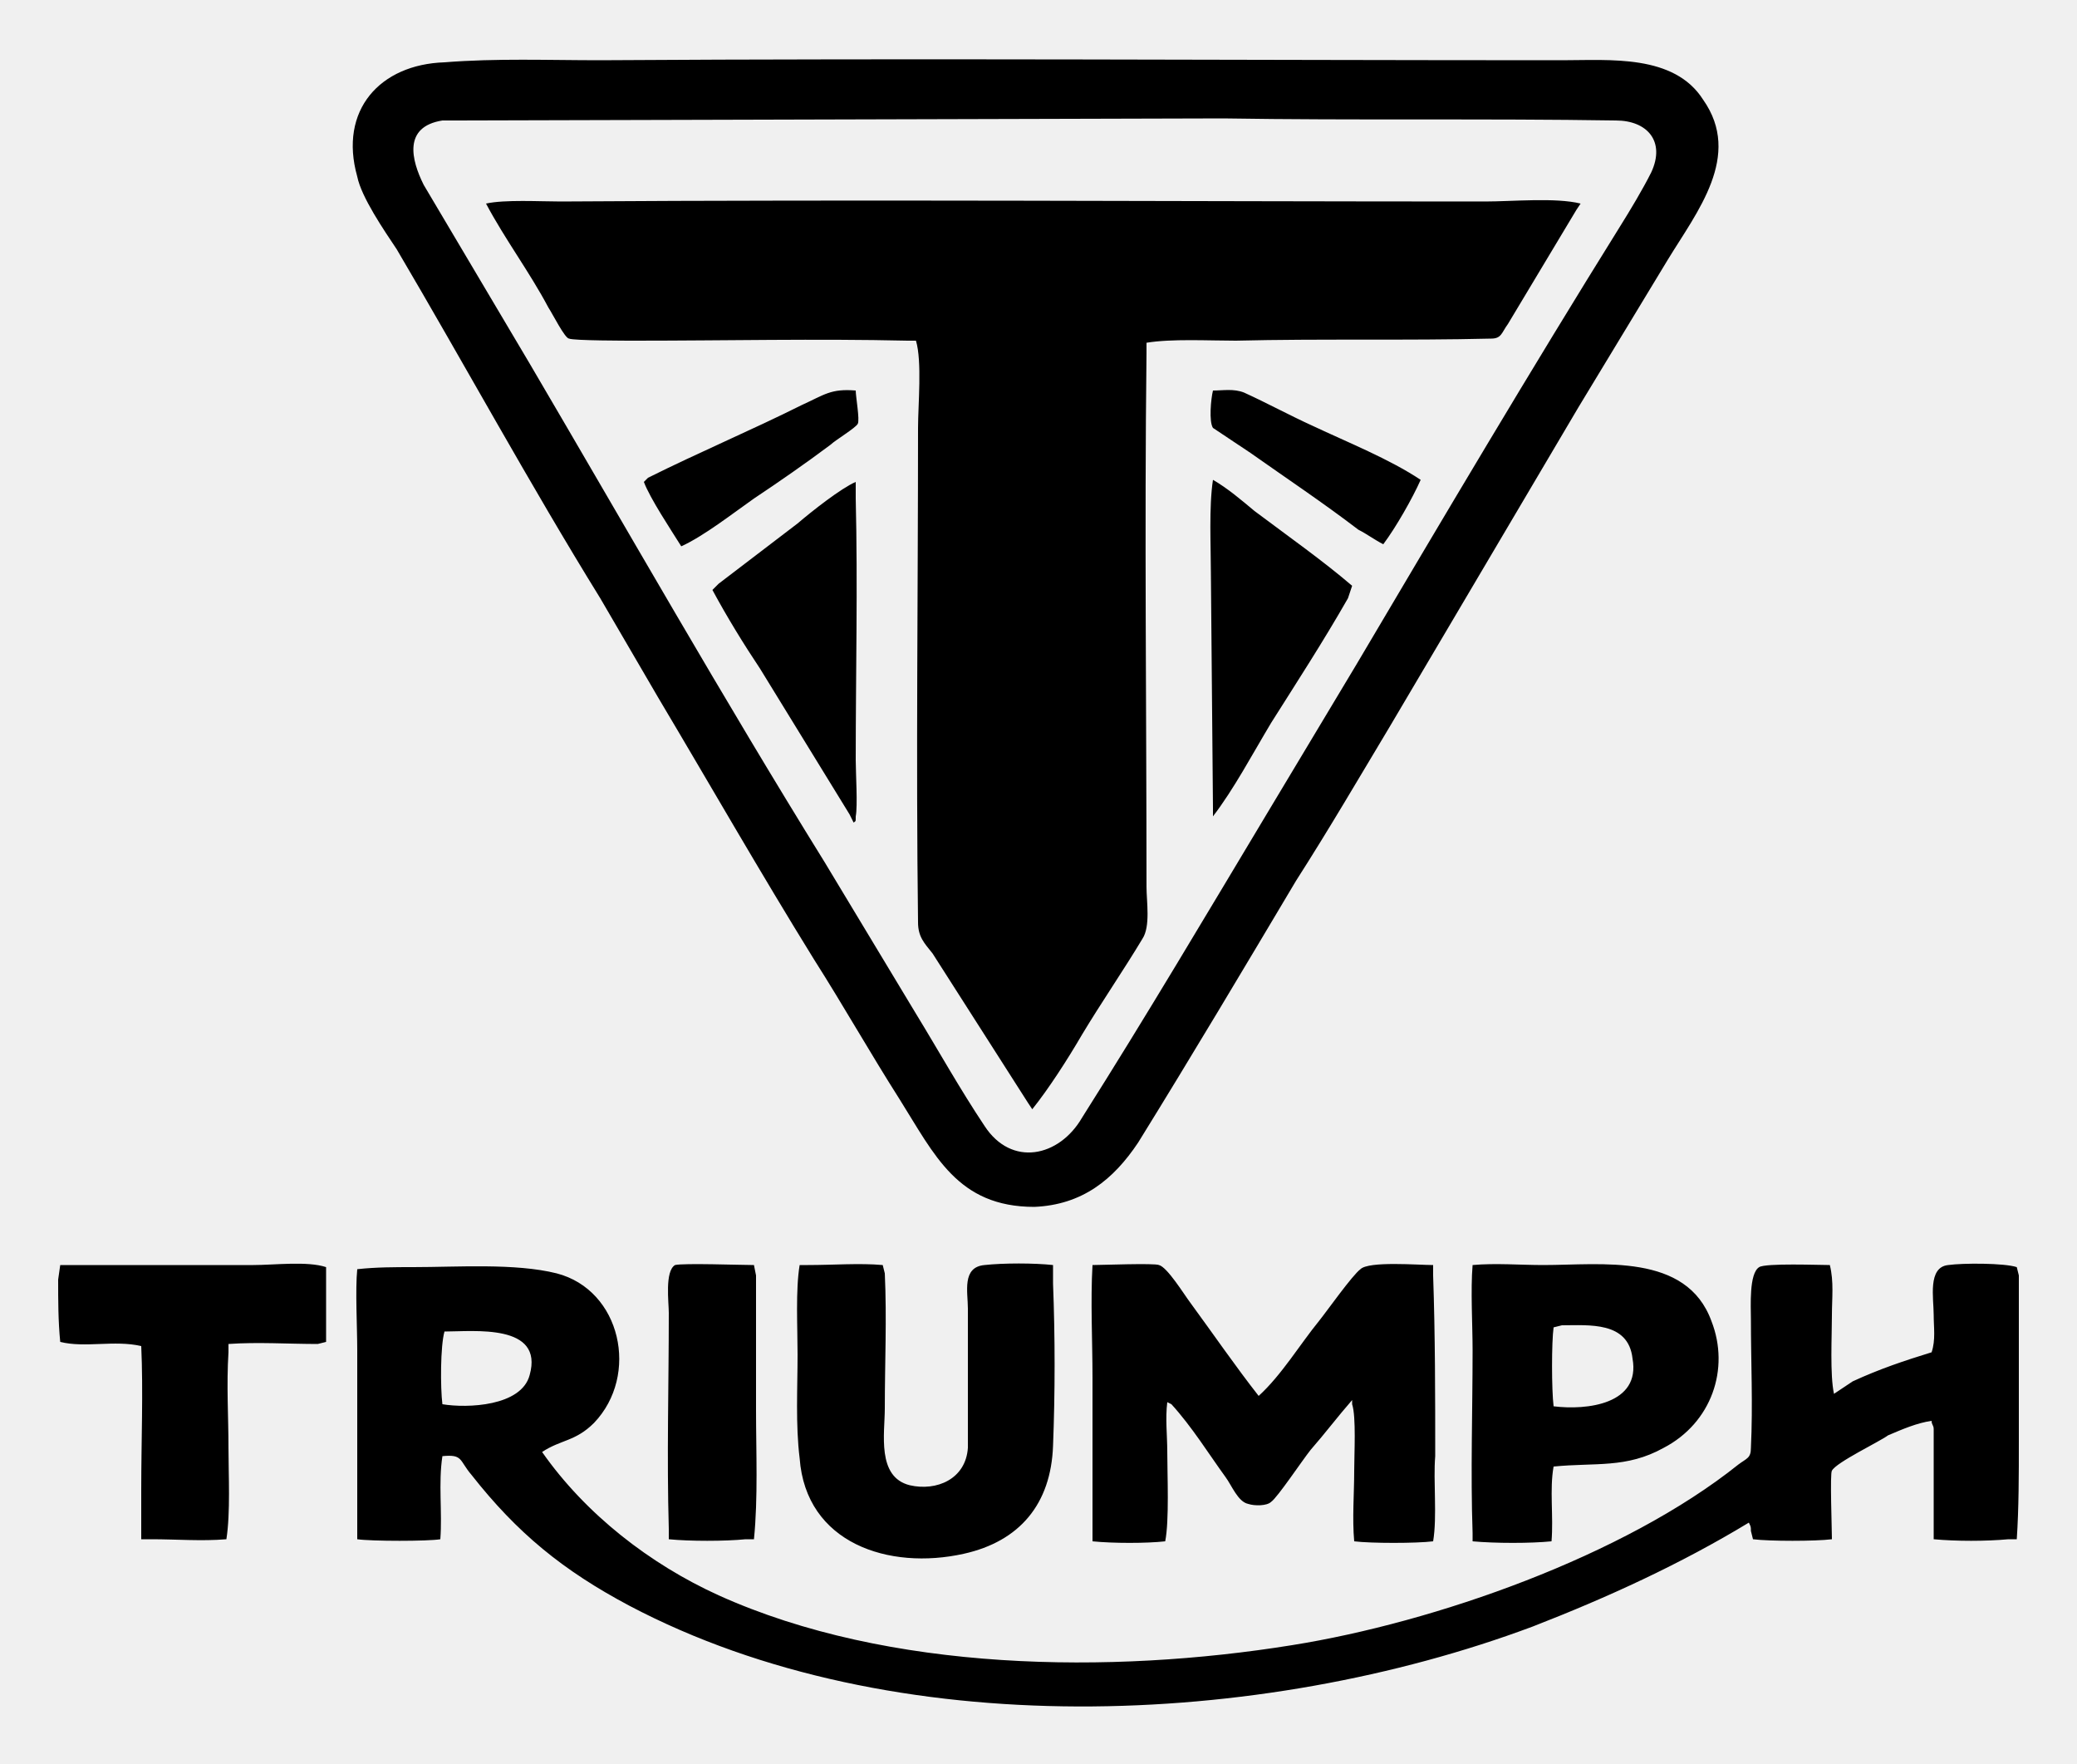
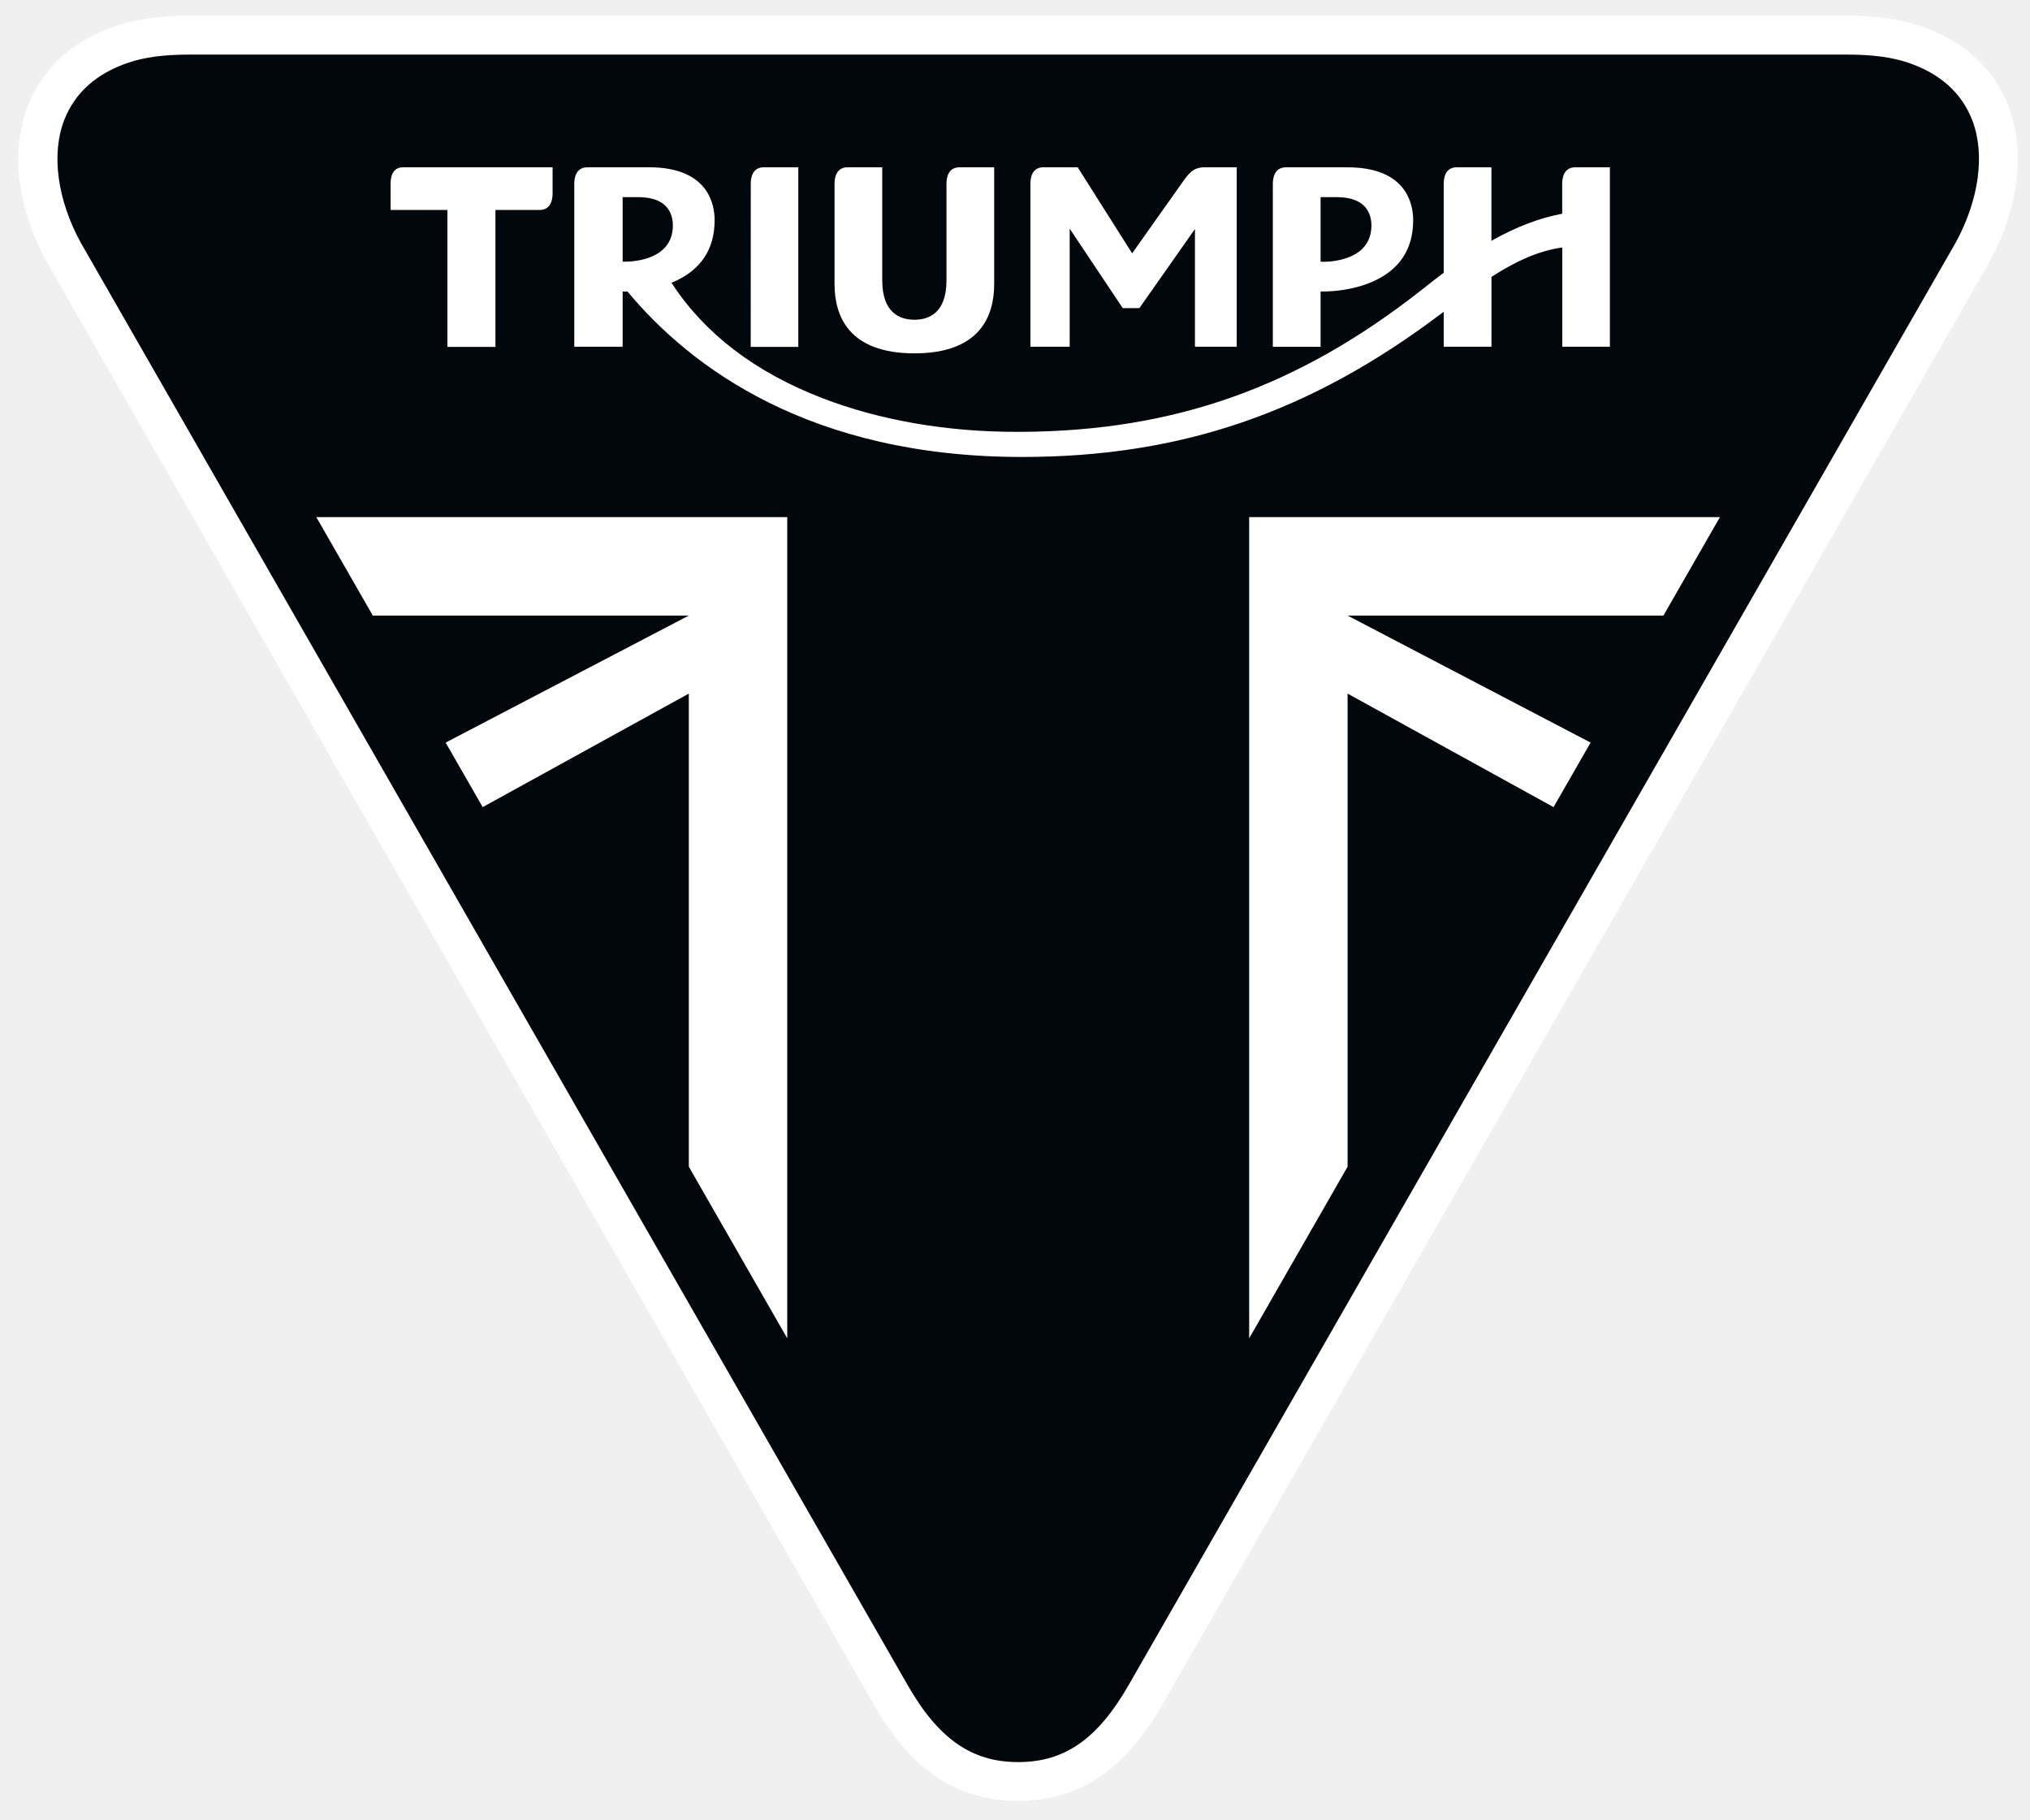
- <svg xmlns="http://www.w3.org/2000/svg" viewBox="0 0 1000 849">
-   <path fill="currentColor" fill-rule="evenodd" d="M289 29c-25 0-50-1-75 1-31 1-51 23-42 55 2 10 13 26 19 35 33 56 64 113 98 168l28 48c25 42 49 84 75 126 14 22 27 45 41 67 17 27 28 52 65 52 23-1 38-13 50-31 26-42 51-84 76-126 16-25 30-49 45-74l91-154 43-71c14-23 36-50 17-77-14-22-45-19-68-19-154 0-309-1-463 0zM213 58c-19 3-15 19-9 31l51 86c47 80 93 161 142 240l44 73c11 18 21 36 33 54 13 20 36 15 47-4 31-49 60-98 90-148l42-70c42-71 84-142 127-211 5-8 11-18 15-26 7-15-2-25-17-25-63-1-126 0-189-1l-369 1h-7zM234 98c9 17 21 33 30 50 2 3 8 15 10 15 2 1 28 1 32 1 43 0 87-1 131 0h4c3 10 1 31 1 42 0 79-1 159 0 238 0 7 3 10 7 15l46 72 2 3c8-10 17-24 24-36 9-15 20-31 29-46 4-6 2-18 2-25 0-86-1-172 0-257v-5c12-2 30-1 43-1 41-1 82 0 123-1 5 0 5-3 8-7l33-55 2-3c-12-3-33-1-46-1-149 0-297-1-445 0-10 0-27-1-36 1zM310 232c3 8 13 23 18 31 11-5 25-16 35-23 12-8 25-17 37-26 2-2 12-8 13-10 1-2-1-13-1-16-12-1-15 2-26 7-24 12-50 23-74 35l-2 2zM584 188c-1 4-2 15 0 18l18 12c17 12 35 24 52 37 4 2 8 5 12 7 6-8 14-22 18-31-15-10-35-18-52-26-11-5-22-11-33-16-5-2-10-1-15-1zM584 231c-2 13-1 32-1 45l1 113v4c10-13 19-30 28-45 12-19 25-39 37-60l2-6c-14-12-31-24-47-36-6-5-13-11-20-15zM343 284c7 13 15 26 23 38l43 70 2 4c1-1 1 0 1-3 1-5 0-21 0-27 0-42 1-84 0-126v-8c-7 3-21 14-28 20l-38 29-3 3zM29 609l-1 7c0 10 0 20 1 30 12 3 26-1 39 2 1 22 0 46 0 69v24c2 0 2 0 5 0 12 0 24 1 36 0 2-13 1-31 1-44 0-15-1-30 0-46v-4c14-1 29 0 43 0l4-1c0-12 0-24 0-36-9-3-25-1-35-1h-89h-4zM322 741c10 1 27 1 37 0h4c2-20 1-42 1-62 0-22 0-43 0-65l-1-5c-6 0-34-1-38 0-5 3-3 18-3 23 0 35-1 69 0 104v5zM385 609c-2 12-1 30-1 43 0 16-1 34 1 50 3 41 43 54 79 46 27-6 42-24 43-52 1-26 1-52 0-78v-9c-9-1-24-1-33 0-11 1-8 13-8 21 0 23 0 45 0 67-1 15-15 21-28 18-16-4-12-25-12-37 0-22 1-43 0-65l-1-4c-11-1-24 0-36 0h-4zM526 609c-1 17 0 37 0 54 0 25 0 50 0 75v4c10 1 26 1 35 0 2-10 1-32 1-43 0-8-1-16 0-24l2 1c10 11 18 24 26 35 3 4 6 12 11 13 3 1 9 1 11-1 3-2 15-20 19-25 7-8 13-16 20-24v2c2 6 1 24 1 32 0 11-1 23 0 34 8 1 30 1 38 0 2-12 0-29 1-41 0-29 0-58-1-87v-5c-7 0-31-2-35 2-4 3-16 20-20 25-9 11-18 26-29 36-11-14-22-30-33-45-3-4-11-17-15-18-2-1-28 0-32 0zM709 609c-1 12 0 29 0 41 0 29-1 59 0 88v4c11 1 28 1 38 0 1-12-1-25 1-36 20-2 35 1 53-9 23-12 32-38 23-61-12-33-53-27-81-27-11 0-23-1-34 0zM261 699c9-6 16-5 25-14 22-23 13-64-18-72-20-5-48-3-69-3-9 0-18 0-27 1-1 10 0 28 0 39v87v4c7 1 34 1 40 0 1-13-1-27 1-40 10-1 8 2 14 9 22 28 44 46 76 63 127 67 304 59 435 10 36-14 71-30 104-50 1 2 1 2 1 4l1 4c8 1 30 1 38 0 0-5-1-32 0-33 2-4 23-14 27-17 7-3 14-6 21-7 0 2 1 2 1 4v49v4c11 1 25 1 36 0h4c1-15 1-31 1-47 0-27 0-53 0-80l-1-4c-6-2-26-2-33-1-10 1-7 16-7 24 0 6 1 12-1 18-13 4-25 8-38 14l-9 6c-2-9-1-28-1-38 0-8 1-16-1-24-5 0-31-1-34 1-5 3-4 19-4 25 0 21 1 41 0 62 0 5-2 5-6 8-55 44-146 76-215 87-87 14-194 13-276-24-33-15-64-39-85-69zM748 639c-1 7-1 30 0 38 16 2 42-1 38-23-2-18-21-16-34-16l-4 1zM214 641c-2 7-2 27-1 35 12 2 38 1 42-14 7-25-27-21-41-21z" />
+ <svg xmlns="http://www.w3.org/2000/svg" width="130" height="116.5" viewBox="35 0 130 116.5" version="1.1" id="svg2">
+   <defs id="defs4" />
+   <g id="g17707" transform="matrix(2.573622,0,0,2.573622,-2682.423,-1718.933)">
+     <path style="fill:#02070c;fill-opacity:1;fill-rule:nonzero;stroke:none" d="m 1042.664,718.328 0,8.574 1.598,0 0,-3.746 3.5,0 0,-1.348 -3.5,0 0,-2.137 3.871,0 0,-1.344 z" id="path7464" />
+     <path id="path7468" d="m 1049.066,721.086 c 0,-1.824 1.59,-2.945 3.336,-2.945 1.777,0 3.356,1.121 3.356,2.945 l 0,3.02 c 0,1.816 -1.57,2.98 -3.356,2.98 -1.77,0 -3.336,-1.164 -3.336,-2.98 z m 5.102,0 c 0,-1.039 -0.82,-1.594 -1.766,-1.594 -0.933,0 -1.754,0.555 -1.754,1.594 l 0,3.02 c 0,1.043 0.812,1.637 1.754,1.637 0.953,0 1.766,-0.594 1.766,-1.637 z" style="clip-rule:nonzero;fill:#02070c;fill-opacity:1;fill-rule:nonzero;stroke:none" />
+     <path id="path7470" d="m 1060.75,718.328 c 1.93,0 2.785,1.18 2.785,2.723 0,1.211 -0.559,2.172 -1.781,2.492 l 2.137,3.359 -1.789,0 -1.965,-3.137 -1.426,0 0,3.137 -1.598,0 0,-8.574 z m -2.039,4.094 2.039,0 c 0.824,0 1.188,-0.543 1.188,-1.371 0,-0.832 -0.363,-1.379 -1.188,-1.379 l -2.039,0 z" style="clip-rule:nonzero;fill:#02070c;fill-opacity:1;fill-rule:nonzero;stroke:none" />
+     <path id="path7472" d="m 1072.324,719.672 0,7.23 -1.598,0 0,-7.23 -2.367,0 0,-1.344 6.309,0 0,1.344 z" style="clip-rule:nonzero;fill:#02070c;fill-opacity:1;fill-rule:nonzero;stroke:none" />
+     <path id="path7474" d="m 1080.852,726.902 0,-3.746 -3.43,0 0,3.746 -1.594,0 0,-8.57 1.594,0 0,3.477 3.43,0 0,-3.477 1.598,0 0,8.57 z" style="clip-rule:nonzero;fill:#02070c;fill-opacity:1;fill-rule:nonzero;stroke:none" />
+     <path id="path7476" d="m 1085.688,719.672 0,2.133 3.719,0 0,1.352 -3.719,0 0,2.402 4.199,0 0,1.344 -5.797,0 0,-8.574 5.684,0 0,1.344 z" style="clip-rule:nonzero;fill:#02070c;fill-opacity:1;fill-rule:nonzero;stroke:none" />
+     <path id="path7478" d="m 1098.434,718.328 c 1.934,0 2.789,1.18 2.789,2.723 0,1.211 -0.562,2.172 -1.785,2.492 l 2.137,3.359 -1.785,0 -1.965,-3.137 -1.426,0 0,3.137 -1.598,0 0,-8.574 z m -2.035,4.094 2.035,0 c 0.828,0 1.188,-0.543 1.188,-1.371 0,-0.832 -0.359,-1.379 -1.188,-1.379 l -2.035,0 z" style="clip-rule:nonzero;fill:#02070c;fill-opacity:1;fill-rule:nonzero;stroke:none" />
+     <path id="path7480" d="m 1102.848,726.906 1.601,0 0,-8.574 -1.601,0 z" style="clip-rule:nonzero;fill:#02070c;fill-opacity:1;fill-rule:nonzero;stroke:none" />
+     <path id="path7482" d="m 1109.258,718.328 c 1.754,0 3.352,1.117 3.352,2.941 l 0,2.66 c 0,1.809 -1.574,2.973 -3.352,2.973 l -3.16,0 0,-8.574 z m -1.566,7.23 1.566,0 c 0.945,0 1.758,-0.586 1.758,-1.629 l 0,-2.66 c 0,-1.043 -0.812,-1.598 -1.758,-1.598 l -1.566,0 z" style="clip-rule:nonzero;fill:#02070c;fill-opacity:1;fill-rule:nonzero;stroke:none" />
+     <path id="path7484" d="m 1115.551,719.672 0,2.133 3.719,0 0,1.352 -3.719,0 0,2.402 4.203,0 0,1.344 -5.801,0 0,-8.574 5.688,0 0,1.344 z" style="clip-rule:nonzero;fill:#02070c;fill-opacity:1;fill-rule:nonzero;stroke:none" />
+     <path id="path7486" d="m 1081.211,712.707 c 0.383,0 0.75,-0.051 1.086,-0.152 0.355,-0.102 0.688,-0.266 0.992,-0.48 0.297,-0.207 0.566,-0.457 0.828,-0.773 0.242,-0.289 0.469,-0.617 0.695,-1.012 0,0 20.398,-35.562 20.57,-35.879 0.172,-0.312 0.316,-0.637 0.426,-0.961 0.109,-0.332 0.191,-0.66 0.234,-0.984 0.047,-0.336 0.055,-0.664 0.023,-0.98 -0.012,-0.168 -0.082,-0.68 -0.301,-1.148 -0.215,-0.453 -0.457,-0.742 -0.766,-1.031 -0.309,-0.289 -0.863,-0.602 -1.332,-0.754 -0.258,-0.086 -0.555,-0.156 -0.871,-0.199 -0.289,-0.039 -0.609,-0.059 -0.977,-0.059 l -41.219,0 c -0.367,0 -0.691,0.019 -0.981,0.059 -0.309,0.043 -0.613,0.113 -0.871,0.199 -0.465,0.152 -1.02,0.465 -1.328,0.754 -0.309,0.289 -0.551,0.578 -0.766,1.031 -0.219,0.469 -0.289,0.98 -0.305,1.148 -0.031,0.316 -0.024,0.645 0.023,0.98 0.047,0.324 0.125,0.652 0.238,0.984 0.109,0.324 0.254,0.648 0.426,0.961 0.168,0.316 20.57,35.879 20.57,35.879 0.223,0.395 0.453,0.723 0.691,1.012 0.262,0.316 0.531,0.566 0.828,0.773 0.309,0.215 0.641,0.379 0.992,0.48 0.336,0.102 0.703,0.152 1.09,0.152" style="clip-rule:nonzero;fill:#ffffff;fill-opacity:1;fill-rule:nonzero;stroke:none" />
+     <path id="path7488" d="m 1060.602,669.262 c -0.645,0 -1.121,0.062 -1.539,0.203 -0.793,0.27 -1.328,0.75 -1.59,1.426 -0.328,0.844 -0.172,1.988 0.414,3.055 l 20.562,35.863 c 0.773,1.355 1.602,1.934 2.762,1.934 1.16,0 1.984,-0.578 2.758,-1.934 l 20.566,-35.863 c 0.586,-1.066 0.742,-2.211 0.414,-3.055 -0.262,-0.676 -0.797,-1.156 -1.59,-1.426 -0.422,-0.141 -0.895,-0.203 -1.539,-0.203 z" style="clip-rule:nonzero;fill:#02070c;fill-opacity:1;fill-rule:nonzero;stroke:none" />
+     <path id="path7490" d="m 1098.672,680.77 -1.406,2.449 -7.859,0 6.047,3.16 -0.922,1.605 -5.125,-2.824 0,11.77 -2.449,4.27 0,-20.43 z" style="clip-rule:nonzero;fill:#ffffff;fill-opacity:1;fill-rule:nonzero;stroke:none" />
+     <path id="path7492" d="m 1063.746,680.77 1.406,2.449 7.863,0 -6.051,3.16 0.922,1.605 5.129,-2.824 0,11.77 2.449,4.27 0,-20.43 z" style="clip-rule:nonzero;fill:#ffffff;fill-opacity:1;fill-rule:nonzero;stroke:none" />
+     <path id="path7494" d="m 1086.648,676.531 0,-4.465 -0.789,0 c -0.297,0 -0.402,0.145 -0.59,0.414 l -1.223,1.727 -1.355,-2.141 -0.852,0 c -0.285,0 -0.324,0.258 -0.324,0.41 l 0,4.055 0.977,0 0,-2.938 1.32,1.977 0.414,0 1.383,-1.969 0,2.93 z" style="clip-rule:nonzero;fill:#ffffff;fill-opacity:1;fill-rule:nonzero;stroke:none" />
+     <path id="path7496" d="m 1088.801,675.156 c 0.156,0 0.711,-0.016 1.23,-0.246 0.668,-0.293 1.008,-0.809 1.008,-1.527 0,-0.395 -0.16,-1.316 -1.633,-1.316 l -1.531,0 c -0.285,0 -0.328,0.258 -0.328,0.41 l 0,4.055 1.188,0 0,-1.375 z m -0.066,-0.742 0,-1.605 0.406,0 c 0.746,0 0.859,0.441 0.859,0.703 0,0.863 -1,0.906 -1.199,0.906 -0.024,0 -0.035,-0.004 -0.035,-0.004 z" style="clip-rule:nonzero;fill:#ffffff;fill-opacity:1;fill-rule:nonzero;stroke:none" />
+     <path id="path7498" d="m 1080.613,672.066 -0.859,0 c -0.285,0 -0.328,0.258 -0.328,0.41 l 0,2.406 c 0,0.805 -0.434,0.977 -0.797,0.977 -0.363,0 -0.801,-0.172 -0.801,-0.977 l 0,-2.816 -0.863,0 c -0.281,0 -0.324,0.258 -0.324,0.41 l 0,2.496 c 0,0.785 0.344,1.723 1.988,1.723 1.641,0 1.984,-0.938 1.984,-1.723 z" style="clip-rule:nonzero;fill:#ffffff;fill-opacity:1;fill-rule:nonzero;stroke:none" />
+     <path id="path7500" d="m 1074.555,676.535 1.184,0 0,-4.469 -0.859,0 c -0.281,0 -0.324,0.258 -0.324,0.41 z" style="clip-rule:nonzero;fill:#ffffff;fill-opacity:1;fill-rule:nonzero;stroke:none" />
+     <path id="path7502" d="m 1095.934,676.531 0,-4.465 -0.859,0 c -0.285,0 -0.328,0.258 -0.328,0.41 l 0,0.746 -0.023,0.004 c -0.547,0.105 -1.102,0.316 -1.695,0.645 l -0.043,0.027 0,-1.832 -0.863,0 c -0.281,0 -0.324,0.258 -0.324,0.41 l 0,2.215 -0.012,0.008 c -0.184,0.137 -0.355,0.273 -0.504,0.391 l -0.039,0.031 c -3.074,2.414 -6.141,3.504 -9.938,3.527 -0.039,0 -0.078,0 -0.117,0 -1.75,0.004 -3.43,-0.289 -4.856,-0.84 -1.66,-0.641 -2.914,-1.594 -3.73,-2.84 l -0.02,-0.031 0.035,-0.012 c 0.688,-0.293 1.039,-0.812 1.039,-1.543 0,-0.395 -0.16,-1.316 -1.633,-1.316 l -1.531,0 c -0.285,0 -0.328,0.258 -0.328,0.41 l 0,4.055 1.203,0 0,-1.375 0.031,0 c 0,0 0.024,0 0.07,0 l 0.016,0 0.01,0.008 c 1.562,1.875 4.535,4.109 9.812,4.109 3.949,0 7.172,-1.102 10.445,-3.578 l 0.047,-0.035 0,0.871 1.188,0 0,-1.734 0.012,-0.012 c 0.637,-0.41 1.18,-0.637 1.715,-0.719 l 0.035,-0.004 0,2.469 z m -24.504,-2.117 c -0.023,0 -0.035,0 -0.035,0 l -0.027,0 0,-1.605 0.391,0 c 0.746,0 0.859,0.441 0.859,0.703 0,0.859 -0.988,0.902 -1.188,0.902" style="clip-rule:nonzero;fill:#ffffff;fill-opacity:1;fill-rule:nonzero;stroke:none" />
+     <path id="path7504" d="m 1069.625,672.066 -3.715,0 c -0.262,0 -0.316,0.223 -0.316,0.41 l 0,0.652 1.414,0 0,3.406 1.195,0 0,-3.406 1.098,0 c 0.281,0 0.324,-0.258 0.324,-0.41 z" style="clip-rule:nonzero;fill:#ffffff;fill-opacity:1;fill-rule:nonzero;stroke:none" />
+   </g>
</svg>
